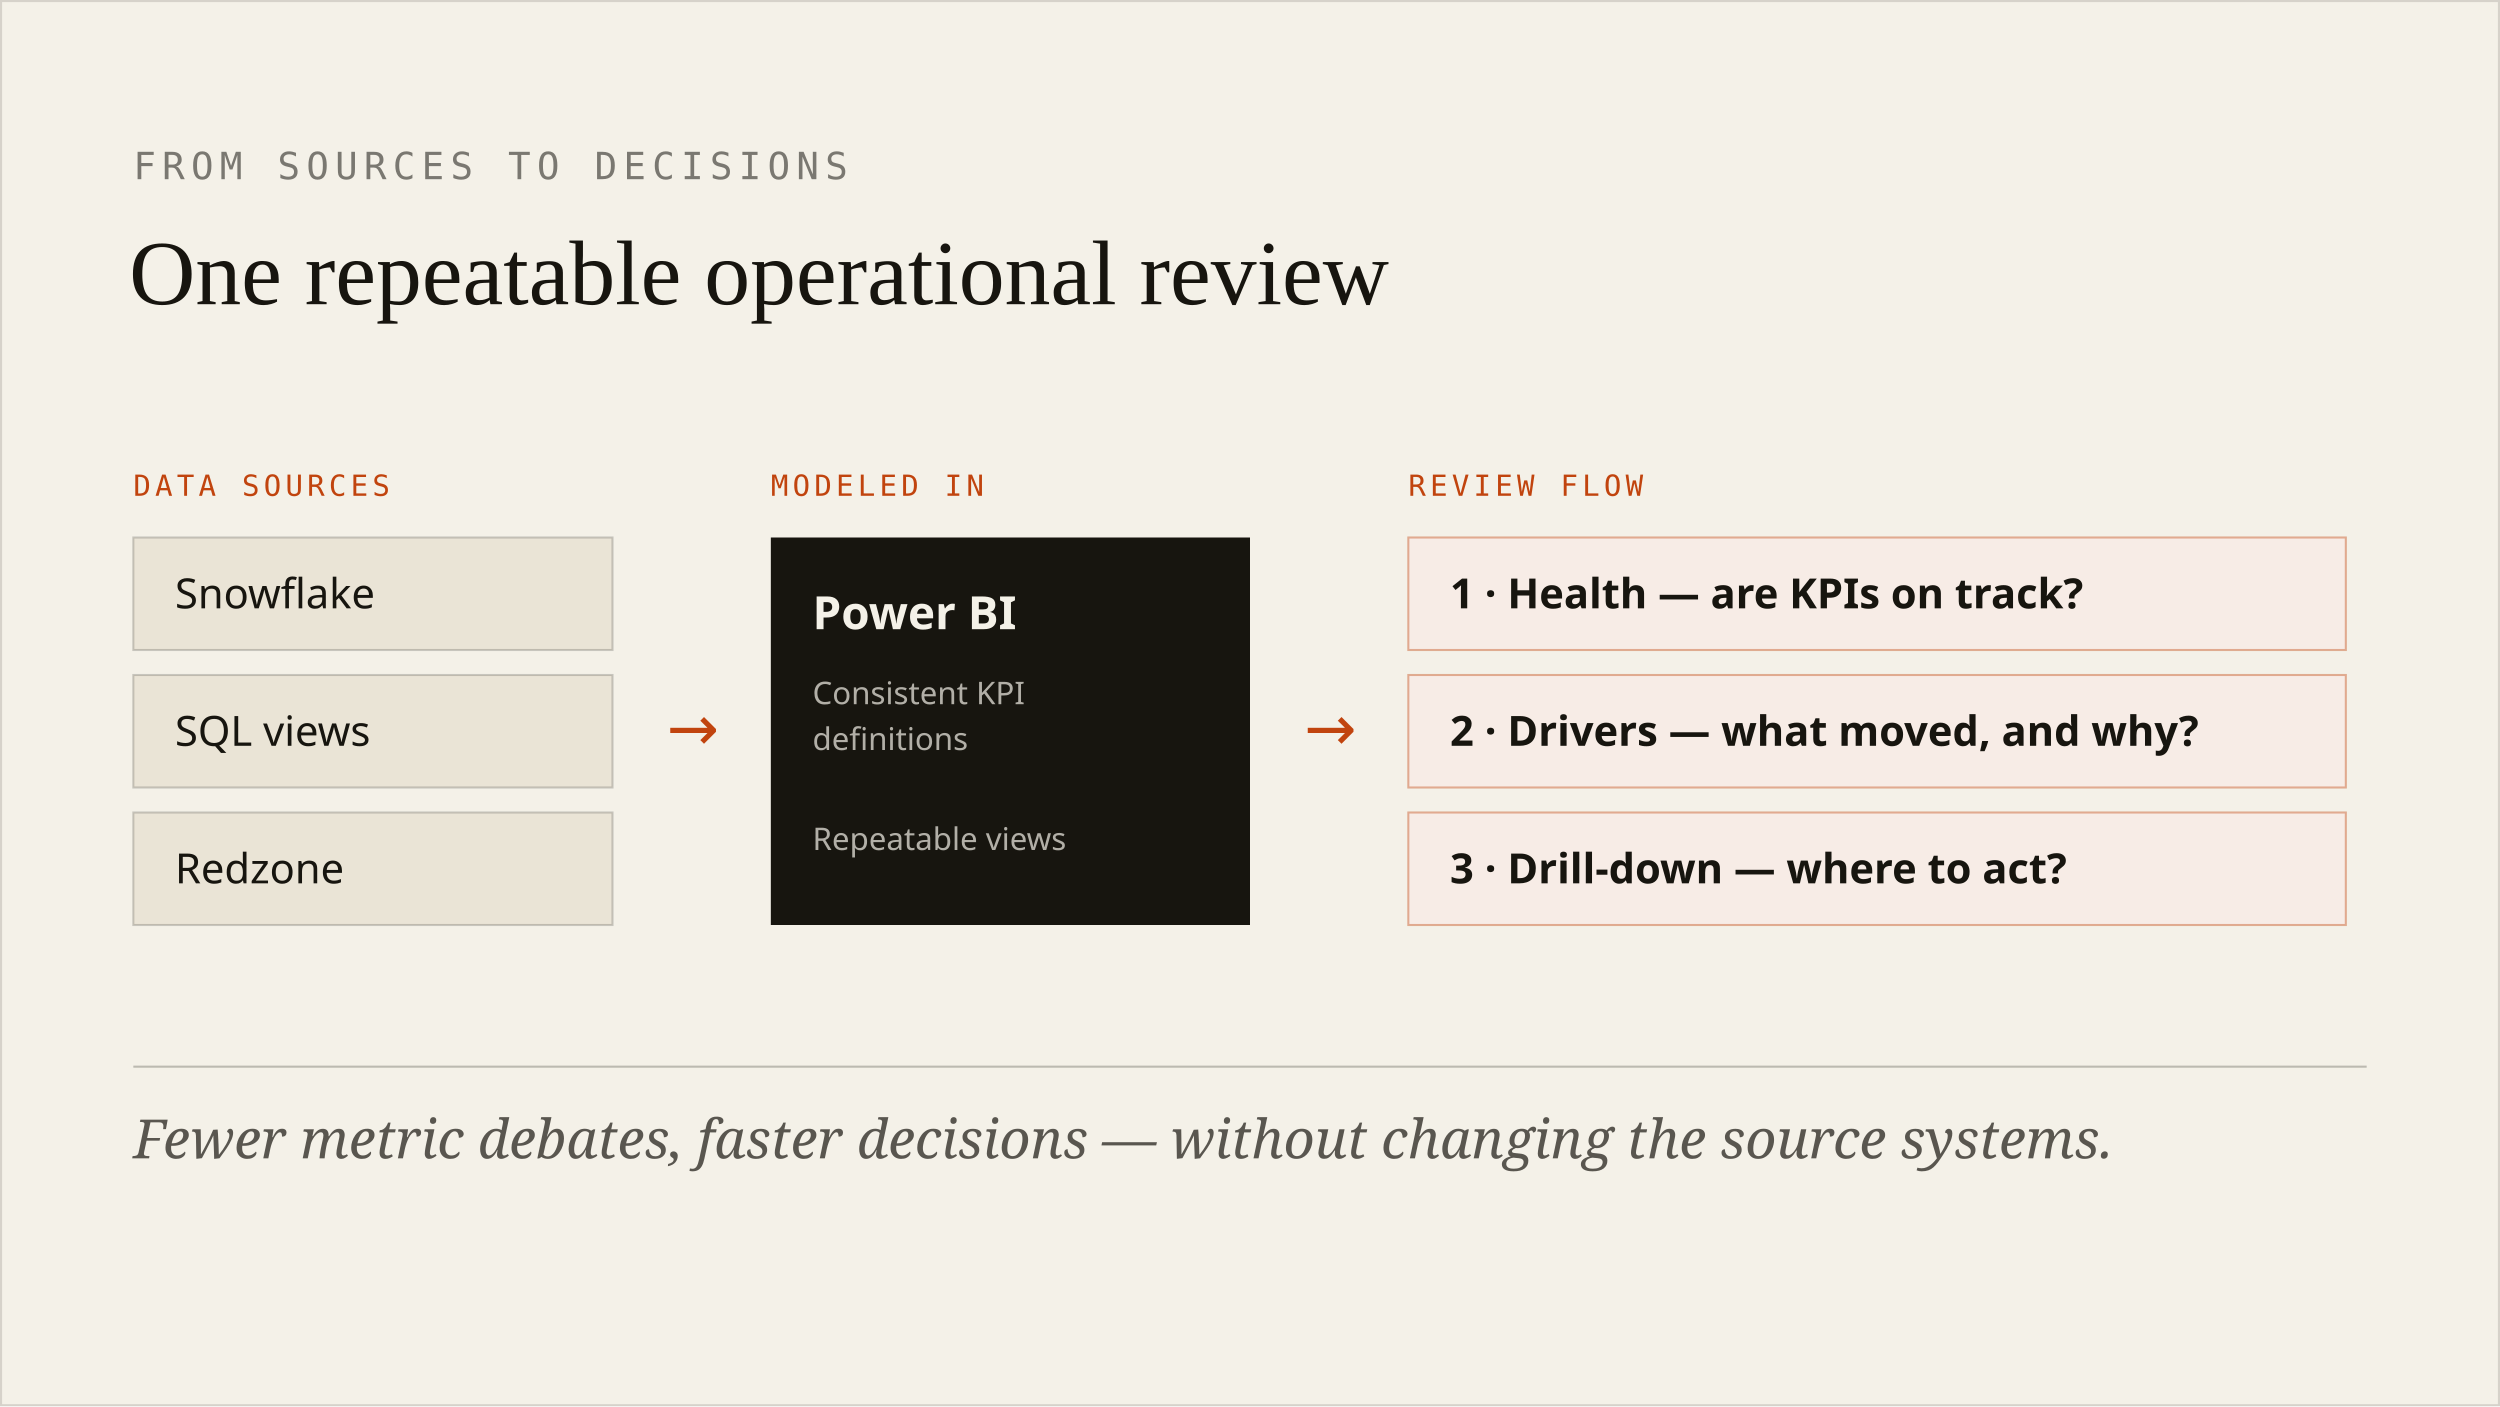
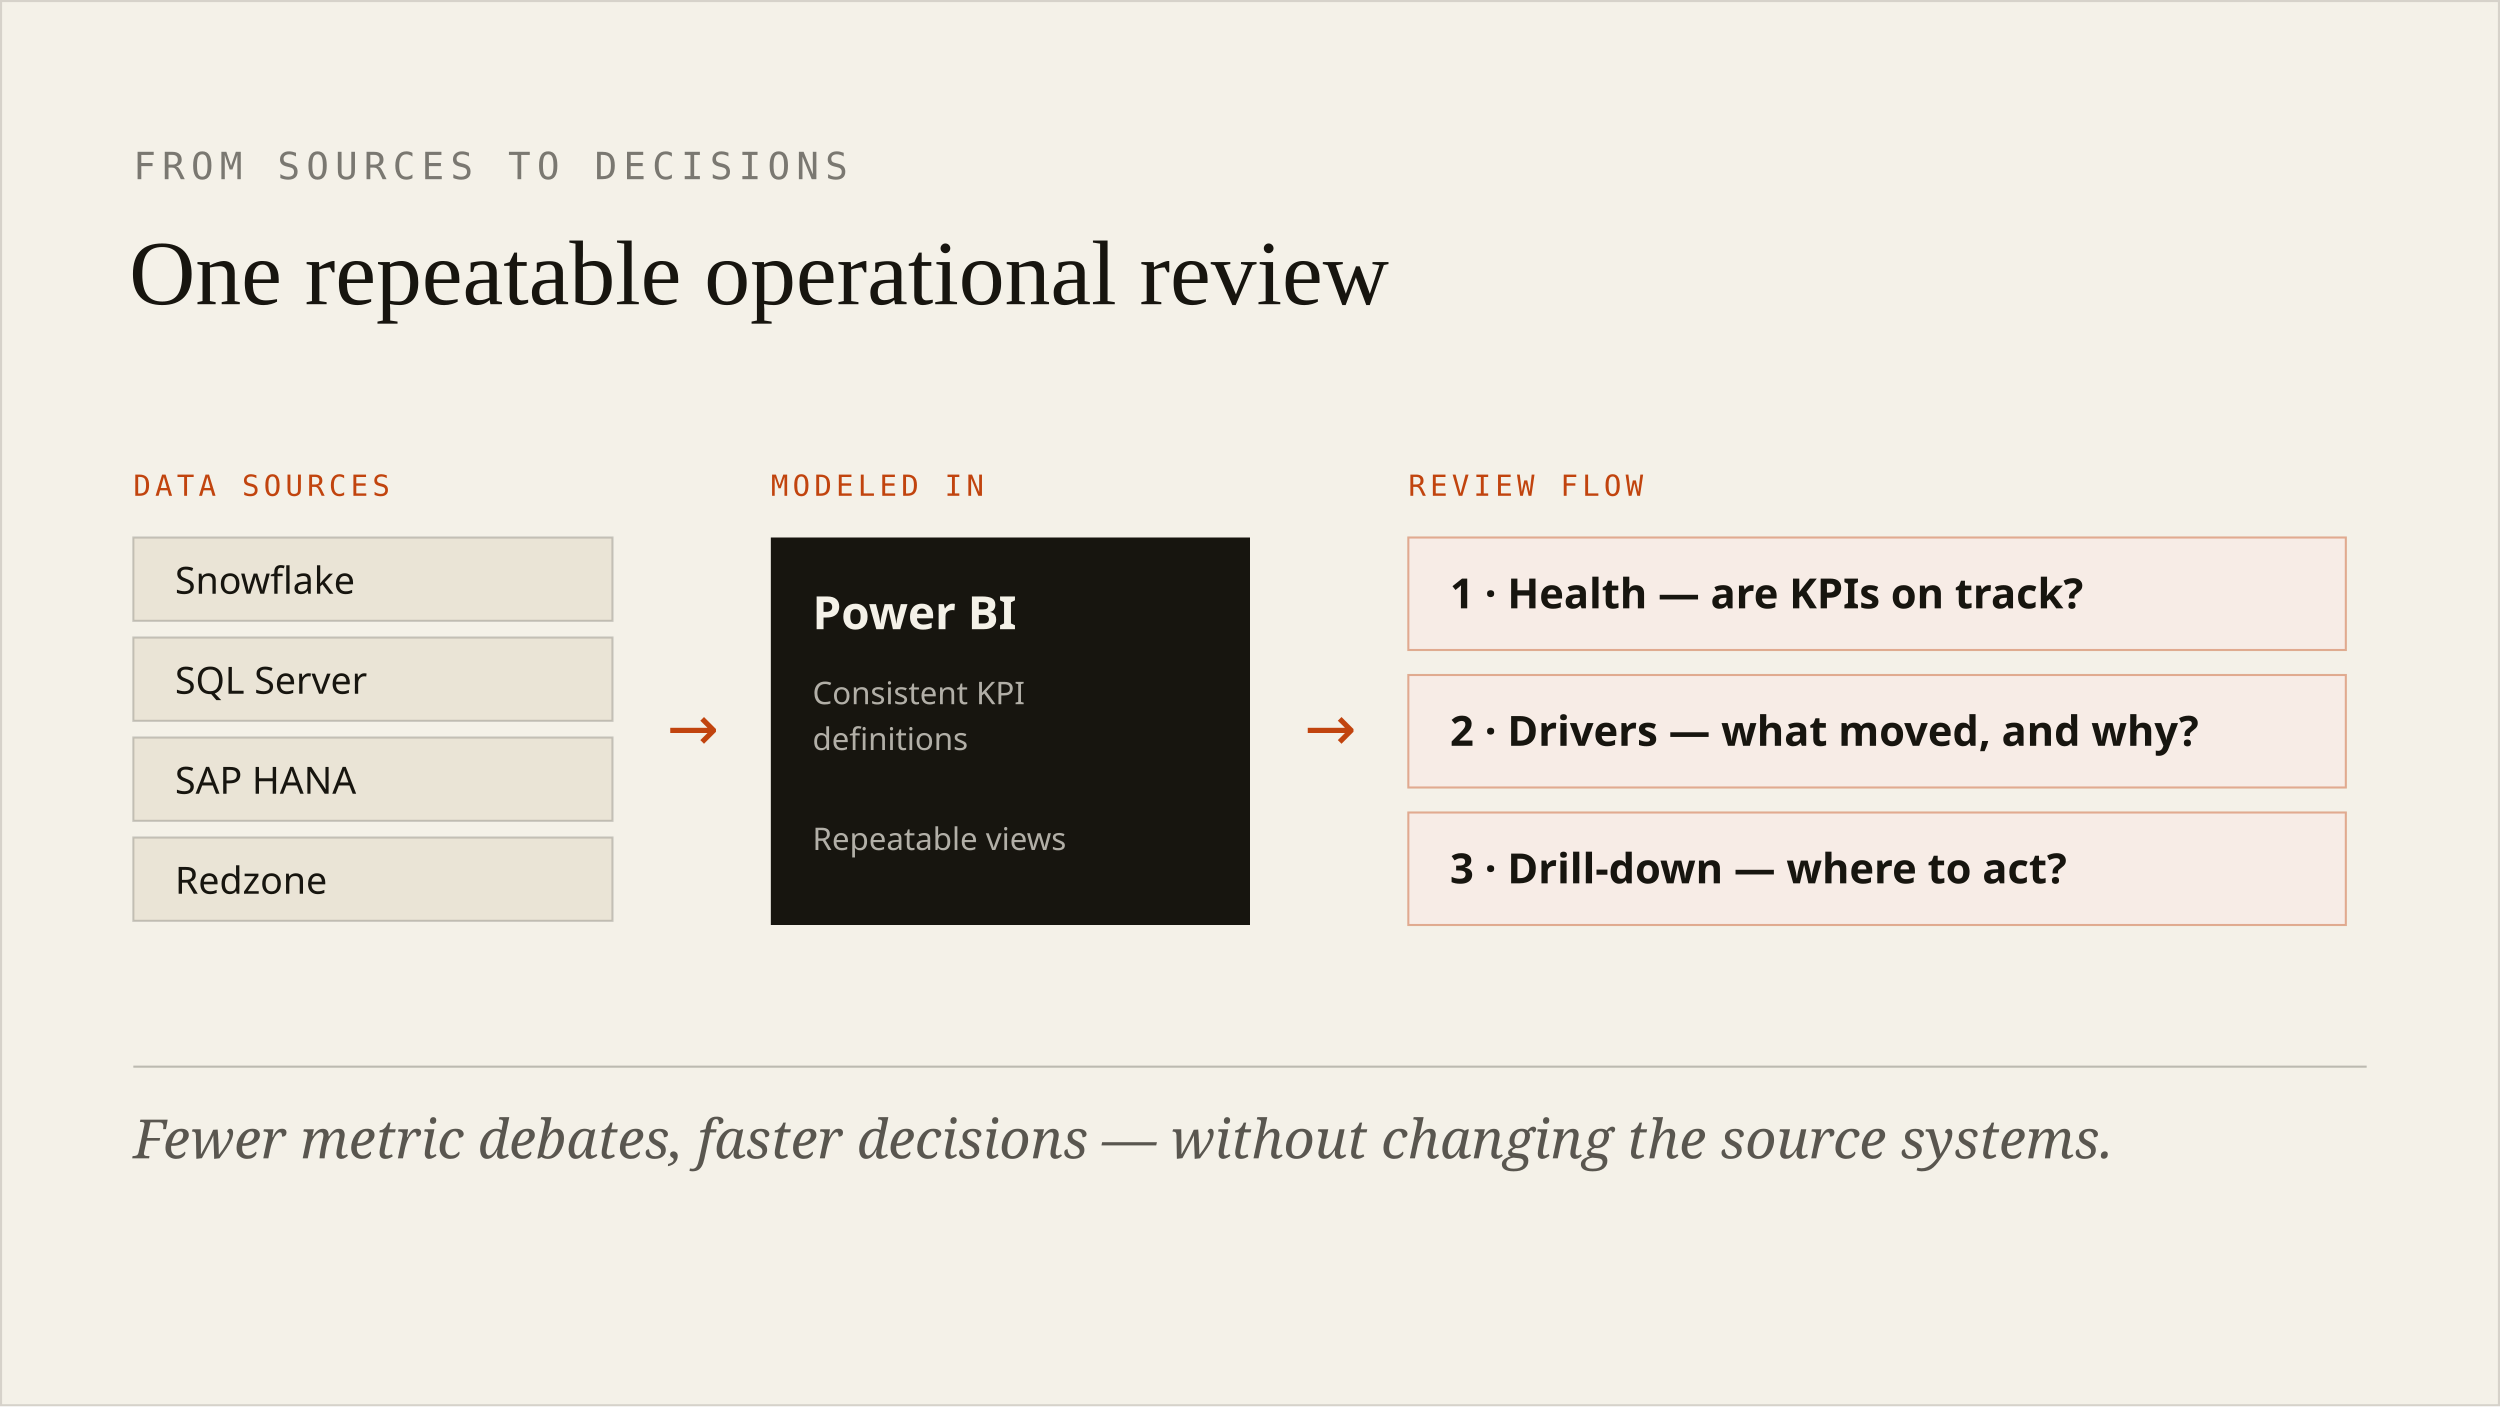
<svg xmlns="http://www.w3.org/2000/svg" width="1200" height="675" viewBox="0 0 1200 675">
  <rect width="1200" height="675" fill="#f4f1e8" />
  <rect x="0.5" y="0.5" width="1199" height="674" fill="none" stroke="#17150f" stroke-opacity="0.14" />
  <text x="64" y="86" fill="#17150f" fill-opacity="0.55" font-family="ui-monospace, Menlo, monospace" font-size="18" letter-spacing="3">FROM SOURCES TO DECISIONS</text>
  <text x="62" y="146" fill="#17150f" font-family="Georgia, 'Times New Roman', serif" font-size="44" font-weight="500">One repeatable operational review</text>
  <g font-family="ui-sans-serif, system-ui" fill="#17150f">
    <text x="64" y="238" font-family="ui-monospace, monospace" font-size="14" letter-spacing="2" fill="#c1440e">DATA SOURCES</text>
    <g transform="translate(64,258)">
-       <rect width="230" height="54" fill="#eae4d6" stroke="#17150f" stroke-opacity="0.2" />
-       <text x="20" y="34" font-size="20">Snowflake</text>
-       <rect y="66" width="230" height="54" fill="#eae4d6" stroke="#17150f" stroke-opacity="0.2" />
-       <text x="20" y="100" font-size="20">SQL views</text>
-       <rect y="132" width="230" height="54" fill="#eae4d6" stroke="#17150f" stroke-opacity="0.2" />
-       <text x="20" y="166" font-size="20">Redzone</text>
+       <rect width="230" height="40" fill="#eae4d6" stroke="#17150f" stroke-opacity="0.2" />
+       <text x="20" y="27" font-size="18">Snowflake</text>
+       <rect y="48" width="230" height="40" fill="#eae4d6" stroke="#17150f" stroke-opacity="0.2" />
+       <text x="20" y="75" font-size="18">SQL Server</text>
+       <rect y="96" width="230" height="40" fill="#eae4d6" stroke="#17150f" stroke-opacity="0.2" />
+       <text x="20" y="123" font-size="18">SAP HANA</text>
+       <rect y="144" width="230" height="40" fill="#eae4d6" stroke="#17150f" stroke-opacity="0.2" />
+       <text x="20" y="171" font-size="18">Redzone</text>
    </g>
    <text x="320" y="360" font-size="30" fill="#c1440e">→</text>
    <text x="370" y="238" font-family="ui-monospace, monospace" font-size="14" letter-spacing="2" fill="#c1440e">MODELED IN</text>
    <g transform="translate(370,258)">
      <rect width="230" height="186" fill="#17150f" />
      <text x="20" y="44" font-size="22" font-weight="600" fill="#f4f1e8">Power BI</text>
      <text x="20" y="80" font-size="15" fill="#f4f1e8" fill-opacity="0.7">Consistent KPI</text>
      <text x="20" y="102" font-size="15" fill="#f4f1e8" fill-opacity="0.7">definitions</text>
      <text x="20" y="150" font-size="15" fill="#f4f1e8" fill-opacity="0.7">Repeatable views</text>
    </g>
    <text x="626" y="360" font-size="30" fill="#c1440e">→</text>
    <text x="676" y="238" font-family="ui-monospace, monospace" font-size="14" letter-spacing="2" fill="#c1440e">REVIEW FLOW</text>
    <g transform="translate(676,258)">
      <rect width="450" height="54" fill="#f7ece6" stroke="#c1440e" stroke-opacity="0.4" />
      <text x="20" y="34" font-size="20" font-weight="600">1 · Health — are KPIs on track?</text>
      <rect y="66" width="450" height="54" fill="#f7ece6" stroke="#c1440e" stroke-opacity="0.4" />
      <text x="20" y="100" font-size="20" font-weight="600">2 · Drivers — what moved, and why?</text>
      <rect y="132" width="450" height="54" fill="#f7ece6" stroke="#c1440e" stroke-opacity="0.4" />
      <text x="20" y="166" font-size="20" font-weight="600">3 · Drill-down — where to act?</text>
    </g>
  </g>
  <line x1="64" y1="512" x2="1136" y2="512" stroke="#17150f" stroke-opacity="0.25" />
  <text x="64" y="556" fill="#17150f" fill-opacity="0.7" font-family="Georgia, serif" font-style="italic" font-size="26">Fewer metric debates, faster decisions — without changing the source systems.</text>
</svg>
